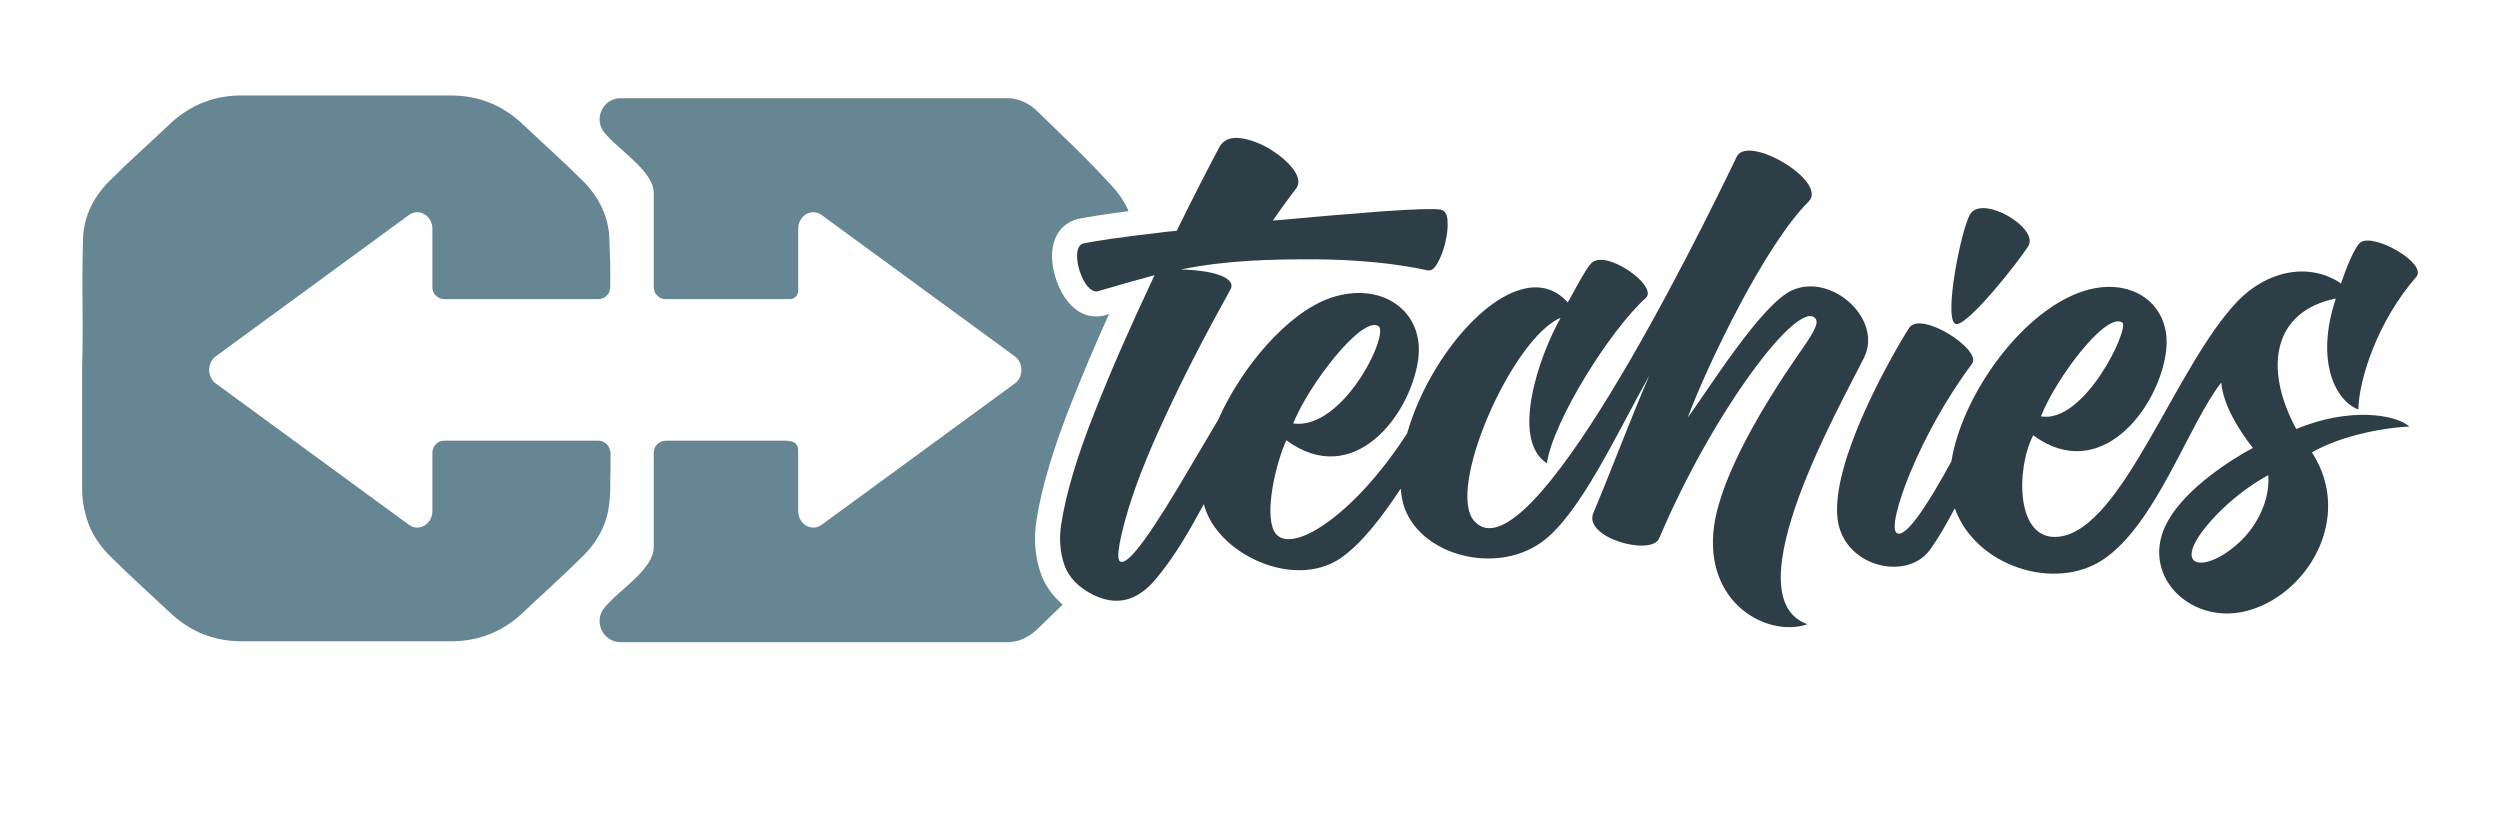
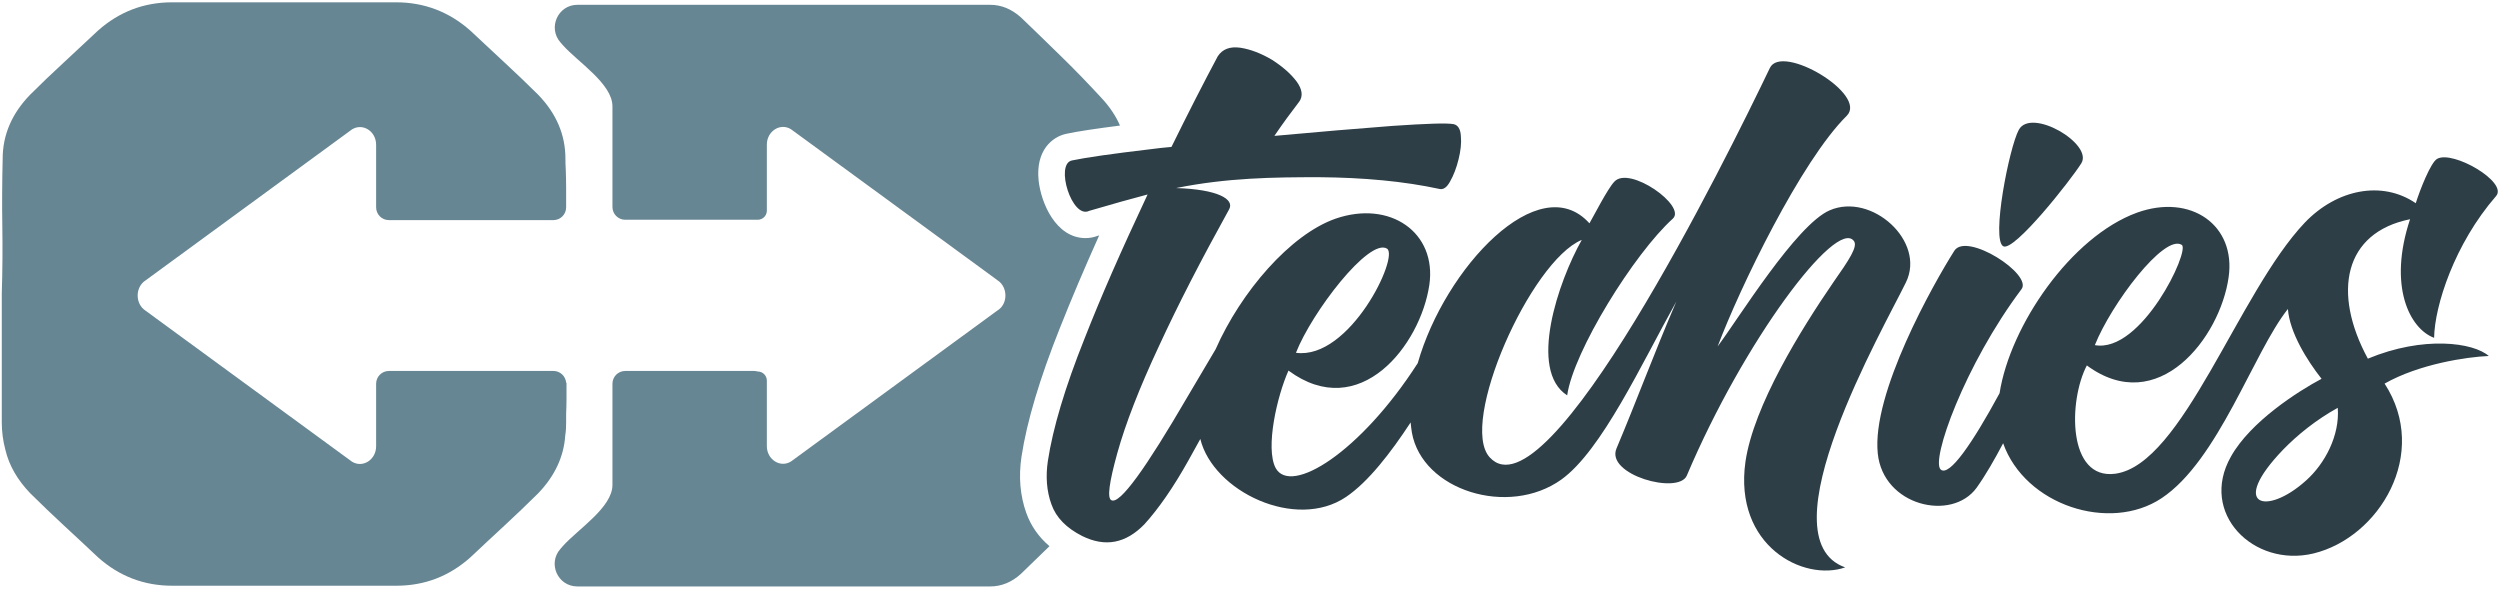
- <svg xmlns="http://www.w3.org/2000/svg" version="1.1" id="Layer_1" x="0px" y="0px" viewBox="0 0 1500 500" style="enable-background:new 0 0 1500 500;" xml:space="preserve">
+ <svg xmlns="http://www.w3.org/2000/svg" version="1.1" id="Layer_1" x="0px" y="0px" viewBox="0 0 1403.8 331.1" style="enable-background:new 0 0 1403.8 331.1;" xml:space="preserve">
  <style type="text/css">
	.st0{fill:#678693;}
	.st1{fill:#2E3E47;}
</style>
  <g>
    <g>
-       <path class="st0" d="M366.16,293.15v-4.77c0.1-2.5,0.17-5.08,0.17-7.77c0-3.43,0-6.62,0-9.57L366.1,271    c-0.3-3.69-3.35-6.6-7.11-6.6h-31.15h-3.78H266.6c-3.96,0-7.17,3.21-7.17,7.17v35.07c0,7.62-7.56,12.38-13.6,8.57l-109.82-80.33    l-5.97-4.37c-6.04-3.81-6.04-13.33,0-17.14l115.79-84.7c6.04-3.81,13.6,0.95,13.6,8.57v35.07c0,3.96,3.21,7.17,7.17,7.17h61.24    h31.15c3.96,0,7.17-3.21,7.17-7.17v-1.31c0-2.96,0-6.14,0-9.57c0-3.42-0.09-6.69-0.25-9.81c-0.17-3.11-0.25-5.29-0.25-6.54    c0-13.38-5.12-25.37-15.35-35.96c-6.28-6.23-12.55-12.22-18.82-17.98c-6.27-5.76-12.71-11.75-19.31-17.98    c-11.89-10.58-25.75-15.88-41.6-15.88H144.83c-15.84,0-29.71,5.3-41.59,15.88c-6.61,6.23-13.04,12.23-19.31,17.98    c-6.28,5.77-12.55,11.76-18.81,17.98c-10.24,10.59-15.35,22.58-15.35,35.96c-0.33,12.78-0.41,25.38-0.25,37.83    c0.16,12.46,0.08,25.07-0.25,37.84v72.4c0,5.34,0.68,10.43,2.01,15.27c2.13,8.86,6.79,17.04,14.01,24.51    c6.27,6.23,12.54,12.22,18.81,17.98c6.27,5.76,12.7,11.75,19.31,17.98c11.89,10.58,25.75,15.88,41.59,15.88h125.76    c15.85,0,29.71-5.3,41.6-15.88c6.6-6.23,13.03-12.23,19.31-17.98c6.27-5.77,12.54-11.76,18.82-17.98    c9.33-9.66,14.4-20.5,15.22-32.48C366,298.06,366.16,295.63,366.16,293.15z" />
-       <path class="st0" d="M624.52,344.13c-3.47-9.77-4.37-20.42-2.68-31.66c3.03-19.81,10.27-44.04,21.5-72.05    c6.47-16.39,13.46-32.88,22.1-52.05c-0.16,0.05-0.32,0.09-0.48,0.14c-2.28,0.89-4.67,1.35-7.12,1.35    c-16.83,0-25.14-19.85-26.42-32.36c-1.7-16.58,7.41-24.47,15.72-26.19c6.62-1.35,16.85-2.92,30.03-4.61    c-2.4-5.52-5.88-10.73-10.47-15.61c-7.15-7.76-14.53-15.38-22.13-22.83c-7.62-7.46-15.3-14.91-23.07-22.37    c-5.29-4.66-11.03-6.99-17.24-6.99H372.43c-10.93,0-16.72,12.92-9.45,21.08l1.34,1.5c8.43,9.47,27.93,21.7,27.93,34.38v56.46    c0,3.96,3.21,7.17,7.17,7.17h23.74h50.69c2.79,0,5.06-2.27,5.06-5.06v-37.18c0-7.62,7.56-12.38,13.6-8.57l103.77,75.9l12.03,8.8    c3.4,2.14,4.89,6.09,4.46,9.82c-0.33,2.9-1.82,5.66-4.46,7.32l-115.79,84.7c-6.04,3.81-13.6-0.95-13.6-8.57v-13.93v-8.12v-13.02    c0-0.06-0.02-0.12-0.02-0.18v-1.62c0-2.79-2.27-5.06-5.06-5.06h-0.1c-0.64-0.18-1.29-0.31-1.99-0.31h-48.58h-23.74    c-3.96,0-7.17,3.21-7.17,7.17v0.14c0,0.06-0.02,0.12-0.02,0.18v56.46c0,12.68-19.49,24.92-27.93,34.38l-1.34,1.5    c-7.27,8.16-1.48,21.08,9.45,21.08h231.84c6.21,0,11.95-2.33,17.24-6.99c5.41-5.19,10.77-10.39,16.1-15.58    C631.46,357.54,627.08,351.33,624.52,344.13z" />
+       <path class="st0" d="M317.9,237.1v-4.8c0.1-2.5,0.2-5.1,0.2-7.8c0-3.4,0-6.6,0-9.6l-0.2,0c-0.3-3.7-3.4-6.6-7.1-6.6h-31.1h-3.8    h-57.5c-4,0-7.2,3.2-7.2,7.2v35.1c0,7.6-7.6,12.4-13.6,8.6L87.8,178.9l-6-4.4c-6-3.8-6-13.3,0-17.1l115.8-84.7    c6-3.8,13.6,0.9,13.6,8.6v35.1c0,4,3.2,7.2,7.2,7.2h61.2h31.1c4,0,7.2-3.2,7.2-7.2V115c0-3,0-6.1,0-9.6c0-3.4-0.1-6.7-0.2-9.8    c-0.2-3.1-0.2-5.3-0.2-6.5c0-13.4-5.1-25.4-15.4-36c-6.3-6.2-12.5-12.2-18.8-18c-6.3-5.8-12.7-11.8-19.3-18    C252.1,6.6,238.2,1.3,222.4,1.3H96.6C80.8,1.3,66.9,6.6,55,17.2c-6.6,6.2-13,12.2-19.3,18c-6.3,5.8-12.6,11.8-18.8,18    C6.7,63.7,1.5,75.7,1.5,89.1c-0.3,12.8-0.4,25.4-0.2,37.8C1.5,139.4,1.4,152,1,164.8v72.4c0,5.3,0.7,10.4,2,15.3    c2.1,8.9,6.8,17,14,24.5c6.3,6.2,12.5,12.2,18.8,18s12.7,11.8,19.3,18c11.9,10.6,25.8,15.9,41.6,15.9h125.8    c15.9,0,29.7-5.3,41.6-15.9c6.6-6.2,13-12.2,19.3-18c6.3-5.8,12.5-11.8,18.8-18c9.3-9.7,14.4-20.5,15.2-32.5    C317.8,242.1,317.9,239.6,317.9,237.1z" />
+       <path class="st0" d="M576.3,288.1c-3.5-9.8-4.4-20.4-2.7-31.7c3-19.8,10.3-44,21.5-72.1c6.5-16.4,13.5-32.9,22.1-52.1    c-0.2,0.1-0.3,0.1-0.5,0.1c-2.3,0.9-4.7,1.4-7.1,1.4c-16.8,0-25.1-19.9-26.4-32.4c-1.7-16.6,7.4-24.5,15.7-26.2    c6.6-1.4,16.8-2.9,30-4.6c-2.4-5.5-5.9-10.7-10.5-15.6c-7.2-7.8-14.5-15.4-22.1-22.8c-7.6-7.5-15.3-14.9-23.1-22.4    c-5.3-4.7-11-7-17.2-7H324.2c-10.9,0-16.7,12.9-9.5,21.1l1.3,1.5c8.4,9.5,27.9,21.7,27.9,34.4v56.5c0,4,3.2,7.2,7.2,7.2h23.7h50.7    c2.8,0,5.1-2.3,5.1-5.1V81.2c0-7.6,7.6-12.4,13.6-8.6l103.8,75.9l12,8.8c3.4,2.1,4.9,6.1,4.5,9.8c-0.3,2.9-1.8,5.7-4.5,7.3    l-115.8,84.7c-6,3.8-13.6-1-13.6-8.6v-13.9v-8.1v-13c0-0.1,0-0.1,0-0.2v-1.6c0-2.8-2.3-5.1-5.1-5.1h-0.1c-0.6-0.2-1.3-0.3-2-0.3    h-48.6h-23.7c-4,0-7.2,3.2-7.2,7.2v0.1c0,0.1,0,0.1,0,0.2v56.5c0,12.7-19.5,24.9-27.9,34.4l-1.3,1.5c-7.3,8.2-1.5,21.1,9.5,21.1    H556c6.2,0,12-2.3,17.2-7c5.4-5.2,10.8-10.4,16.1-15.6C583.2,301.5,578.9,295.3,576.3,288.1z" />
      <g>
        <g>
-           <path class="st1" d="M1118.44,214.55c11.37-23.06-19.28-50.74-42.84-40.53c-18.78,8.07-51.4,61.12-62.94,76.45      c12.36-32.95,46.79-104.12,72.49-129.5c12.03-12.03-36.58-40.86-43.16-26.85c-24.55,51.07-124.88,254.21-157.34,218.63      c-17.46-19.11,22.9-110.06,51.73-122.08c-13.18,23.4-30.15,73.15-8.24,87.32c3.46-24.71,37.56-79.58,59.31-99.18      c7.91-7.08-24.38-29.98-32.79-20.76c-3.79,3.95-11.86,19.94-14,23.39c-28.22-31.37-81.22,24.99-96.36,78.53      c-32.33,50.29-71.28,74.43-79.77,58.87c-5.93-11.2,0.82-40.36,7.25-54.7c40.04,29.49,74.14-14.33,79.08-48.11      c4.28-29.49-22.08-47.78-52.72-37.23c-25.43,8.87-53.08,41.1-67.35,73.26c-5.61,9.38-10.76,18.16-15.53,26.25      c-12.03,20.59-21.58,35.92-28.67,45.64c-7.08,9.72-11.86,14.17-14.33,13.01c-2.47-1.15-1.32-9.88,3.3-26.52      c4.61-16.48,12.36-36.58,23.4-60.13c10.87-23.56,23.07-47.28,39.38-76.77c3.13-5.6-6.26-11.2-29.82-11.86      c28.67-5.77,54.86-6.09,80.24-6.09c25.21,0.16,47.78,2.31,67.71,6.59c2.14,0.49,4.12-0.82,5.93-4.12      c1.98-3.46,3.62-7.58,4.78-12.52c1.15-4.78,1.65-9.23,1.32-13.18c-0.16-3.95-1.65-6.1-4.12-6.59      c-3.79-0.66-15.32-0.33-34.43,0.99c-19.28,1.48-41.35,3.3-66.23,5.6c4.61-6.76,9.39-13.34,14-19.28      c2.14-2.97,1.65-6.76-1.48-11.2c-3.29-4.45-7.91-8.4-13.84-12.19c-6.1-3.63-12.03-5.93-17.79-6.76      c-5.77-0.82-10.05,0.66-12.69,4.78c-7.74,14.5-16.31,31.3-25.87,50.74c-3.95,0.33-7.91,0.82-11.86,1.32      c-21.25,2.47-35.92,4.61-43.99,6.26c-9.56,1.98,0,33.12,9.72,28.34c13.02-3.79,24.05-6.92,32.79-9.23      c-15.32,32.62-25.87,56.68-35.42,80.89c-11.04,27.51-17.79,50.42-20.59,68.7c-1.32,8.73-0.66,16.97,1.98,24.38      c2.64,7.41,8.4,13.34,17.3,17.79c13.02,6.43,24.55,4.12,34.93-6.59c7.91-8.73,16.15-20.59,24.71-35.75      c2.27-4.06,4.5-8.09,6.7-12.1c7.2,29.39,53.56,51.72,81.94,32.52c12.37-8.44,24.97-24.72,36.17-41.82      c0.16,1.95,0.41,3.87,0.74,5.74c5.77,32.46,54.2,47.61,83.86,26.36c22.74-16.31,44.98-64.91,64.58-100.01      c-13.01,30.31-22.24,55.52-33.61,82.54c-6.26,14.83,34.93,26.2,39.54,15.16c31.96-75.62,83.69-144.32,93.74-131.8      c2.64,2.97-2.64,10.71-11.53,23.39c-18.12,26.36-44.65,69.2-49.26,100.67c-6.59,47.12,32.46,67.55,56.01,59.31      C1038.04,358.21,1106.08,239.92,1118.44,214.55z M826.99,195.6c7.08,4.28-20.92,62.61-51.07,58.49      C784.97,231.19,816.93,189.51,826.99,195.6z" />
-           <path class="st1" d="M1173.15,194.28c6.1,3.13,37.73-36.91,43.82-46.63c6.75-10.87-28.17-31.47-35.09-18.78      C1176.45,138.76,1166.23,190.66,1173.15,194.28z" />
-           <path class="st1" d="M1415.01,245.69c0.33-17.96,11.37-52.72,34.76-79.58c6.75-7.91-24.38-25.87-33.12-20.93      c-3.63,1.98-9.56,17.3-12.03,24.88c-18.95-12.85-44.32-7.91-62.28,10.87c-37.4,39.38-68.54,135.76-106.43,141.03      c-26.86,3.63-26.36-40.86-15.98-60.79c40.04,29.49,74.8-15.65,79.58-49.43c4.29-29.33-21.09-47.28-51.4-36.41      c-37.05,13.46-71.29,63.5-77.24,101.4c-15.39,28.36-28.19,46.94-32.99,42.93c-5.93-4.94,13.51-58.98,45.31-101.32      c6.43-8.4-30.81-32.29-37.73-21.58c-11.86,18.78-46.46,80.24-43,113.85c2.97,29.49,41.52,38.55,55.52,19.28      c5.02-6.98,10.04-15.66,14.91-24.97c12.26,34.8,59.85,50.16,88.88,30.9c31.96-21.25,51.73-82.05,71.01-106.27      c0.99,13.18,10.71,28.83,18.95,39.21c-13.02,6.92-39.87,24.05-50.91,43.66c-17.96,31.8,12.69,62.44,46.3,54.37      c36.9-8.9,65.57-56.01,40.03-95.39c19.44-11.04,46.13-14.99,58.49-15.49c-8.57-7.58-36.74-11.53-67.88,1.48      c-20.1-37.07-13.51-70.84,23.73-78.26C1388.98,216.69,1401.34,240.58,1415.01,245.69z M1273.33,193.46      c4.78,3.13-22.57,60.96-48.77,56.35C1233.62,226.9,1263.44,187.2,1273.33,193.46z M1343.02,325.92      c-22.08,19.94-43.5,14.5-12.69-17.46c7.91-8.07,18.29-16.64,30.64-23.39C1362.13,300.55,1353.72,316.37,1343.02,325.92z" />
+           <path class="st1" d="M1070.2,158.6c11.4-23.1-19.3-50.7-42.8-40.5c-18.8,8.1-51.4,61.1-62.9,76.4      c12.4-32.9,46.8-104.1,72.5-129.5c12-12-36.6-40.9-43.2-26.8c-24.5,51.1-124.9,254.2-157.3,218.6      c-17.5-19.1,22.9-110.1,51.7-122.1c-13.2,23.4-30.2,73.2-8.2,87.3c3.5-24.7,37.6-79.6,59.3-99.2c7.9-7.1-24.4-30-32.8-20.8      c-3.8,3.9-11.9,19.9-14,23.4c-28.2-31.4-81.2,25-96.4,78.5c-32.3,50.3-71.3,74.4-79.8,58.9c-5.9-11.2,0.8-40.4,7.2-54.7      c40,29.5,74.1-14.3,79.1-48.1c4.3-29.5-22.1-47.8-52.7-37.2c-25.4,8.9-53.1,41.1-67.3,73.3c-5.6,9.4-10.8,18.2-15.5,26.2      c-12,20.6-21.6,35.9-28.7,45.6c-7.1,9.7-11.9,14.2-14.3,13c-2.5-1.1-1.3-9.9,3.3-26.5c4.6-16.5,12.4-36.6,23.4-60.1      c10.9-23.6,23.1-47.3,39.4-76.8c3.1-5.6-6.3-11.2-29.8-11.9c28.7-5.8,54.9-6.1,80.2-6.1c25.2,0.2,47.8,2.3,67.7,6.6      c2.1,0.5,4.1-0.8,5.9-4.1c2-3.5,3.6-7.6,4.8-12.5c1.2-4.8,1.7-9.2,1.3-13.2c-0.2-3.9-1.7-6.1-4.1-6.6c-3.8-0.7-15.3-0.3-34.4,1      c-19.3,1.5-41.3,3.3-66.2,5.6c4.6-6.8,9.4-13.3,14-19.3c2.1-3,1.7-6.8-1.5-11.2c-3.3-4.4-7.9-8.4-13.8-12.2      c-6.1-3.6-12-5.9-17.8-6.8c-5.8-0.8-10,0.7-12.7,4.8C676,46.2,667.4,63,657.8,82.5c-4,0.3-7.9,0.8-11.9,1.3      c-21.2,2.5-35.9,4.6-44,6.3c-9.6,2,0,33.1,9.7,28.3c13-3.8,24-6.9,32.8-9.2c-15.3,32.6-25.9,56.7-35.4,80.9      c-11,27.5-17.8,50.4-20.6,68.7c-1.3,8.7-0.7,17,2,24.4c2.6,7.4,8.4,13.3,17.3,17.8c13,6.4,24.5,4.1,34.9-6.6      c7.9-8.7,16.2-20.6,24.7-35.8c2.3-4.1,4.5-8.1,6.7-12.1c7.2,29.4,53.6,51.7,81.9,32.5c12.4-8.4,25-24.7,36.2-41.8      c0.2,2,0.4,3.9,0.7,5.7c5.8,32.5,54.2,47.6,83.9,26.4c22.7-16.3,45-64.9,64.6-100c-13,30.3-22.2,55.5-33.6,82.5      c-6.3,14.8,34.9,26.2,39.5,15.2c32-75.6,83.7-144.3,93.7-131.8c2.6,3-2.6,10.7-11.5,23.4c-18.1,26.4-44.7,69.2-49.3,100.7      c-6.6,47.1,32.5,67.5,56,59.3C989.8,302.2,1057.9,183.9,1070.2,158.6z M778.8,139.6c7.1,4.3-20.9,62.6-51.1,58.5      C736.7,175.2,768.7,133.5,778.8,139.6z" />
+           <path class="st1" d="M1124.9,138.3c6.1,3.1,37.7-36.9,43.8-46.6c6.8-10.9-28.2-31.5-35.1-18.8      C1128.2,82.8,1118,134.7,1124.9,138.3z" />
+           <path class="st1" d="M1366.8,189.7c0.3-18,11.4-52.7,34.8-79.6c6.8-7.9-24.4-25.9-33.1-20.9c-3.6,2-9.6,17.3-12,24.9      c-18.9-12.9-44.3-7.9-62.3,10.9c-37.4,39.4-68.5,135.8-106.4,141c-26.9,3.6-26.4-40.9-16-60.8c40,29.5,74.8-15.6,79.6-49.4      c4.3-29.3-21.1-47.3-51.4-36.4c-37.1,13.5-71.3,63.5-77.2,101.4c-15.4,28.4-28.2,46.9-33,42.9c-5.9-4.9,13.5-59,45.3-101.3      c6.4-8.4-30.8-32.3-37.7-21.6c-11.9,18.8-46.5,80.2-43,113.8c3,29.5,41.5,38.5,55.5,19.3c5-7,10-15.7,14.9-25      c12.3,34.8,59.8,50.2,88.9,30.9c32-21.2,51.7-82.1,71-106.3c1,13.2,10.7,28.8,18.9,39.2c-13,6.9-39.9,24-50.9,43.7      c-18,31.8,12.7,62.4,46.3,54.4c36.9-8.9,65.6-56,40-95.4c19.4-11,46.1-15,58.5-15.5c-8.6-7.6-36.7-11.5-67.9,1.5      c-20.1-37.1-13.5-70.8,23.7-78.3C1340.8,160.7,1353.1,184.6,1366.8,189.7z M1225.1,137.5c4.8,3.1-22.6,61-48.8,56.3      C1185.4,170.9,1215.2,131.2,1225.1,137.5z M1294.8,269.9c-22.1,19.9-43.5,14.5-12.7-17.5c7.9-8.1,18.3-16.6,30.6-23.4      C1313.9,244.5,1305.5,260.4,1294.8,269.9z" />
        </g>
      </g>
    </g>
  </g>
</svg>
